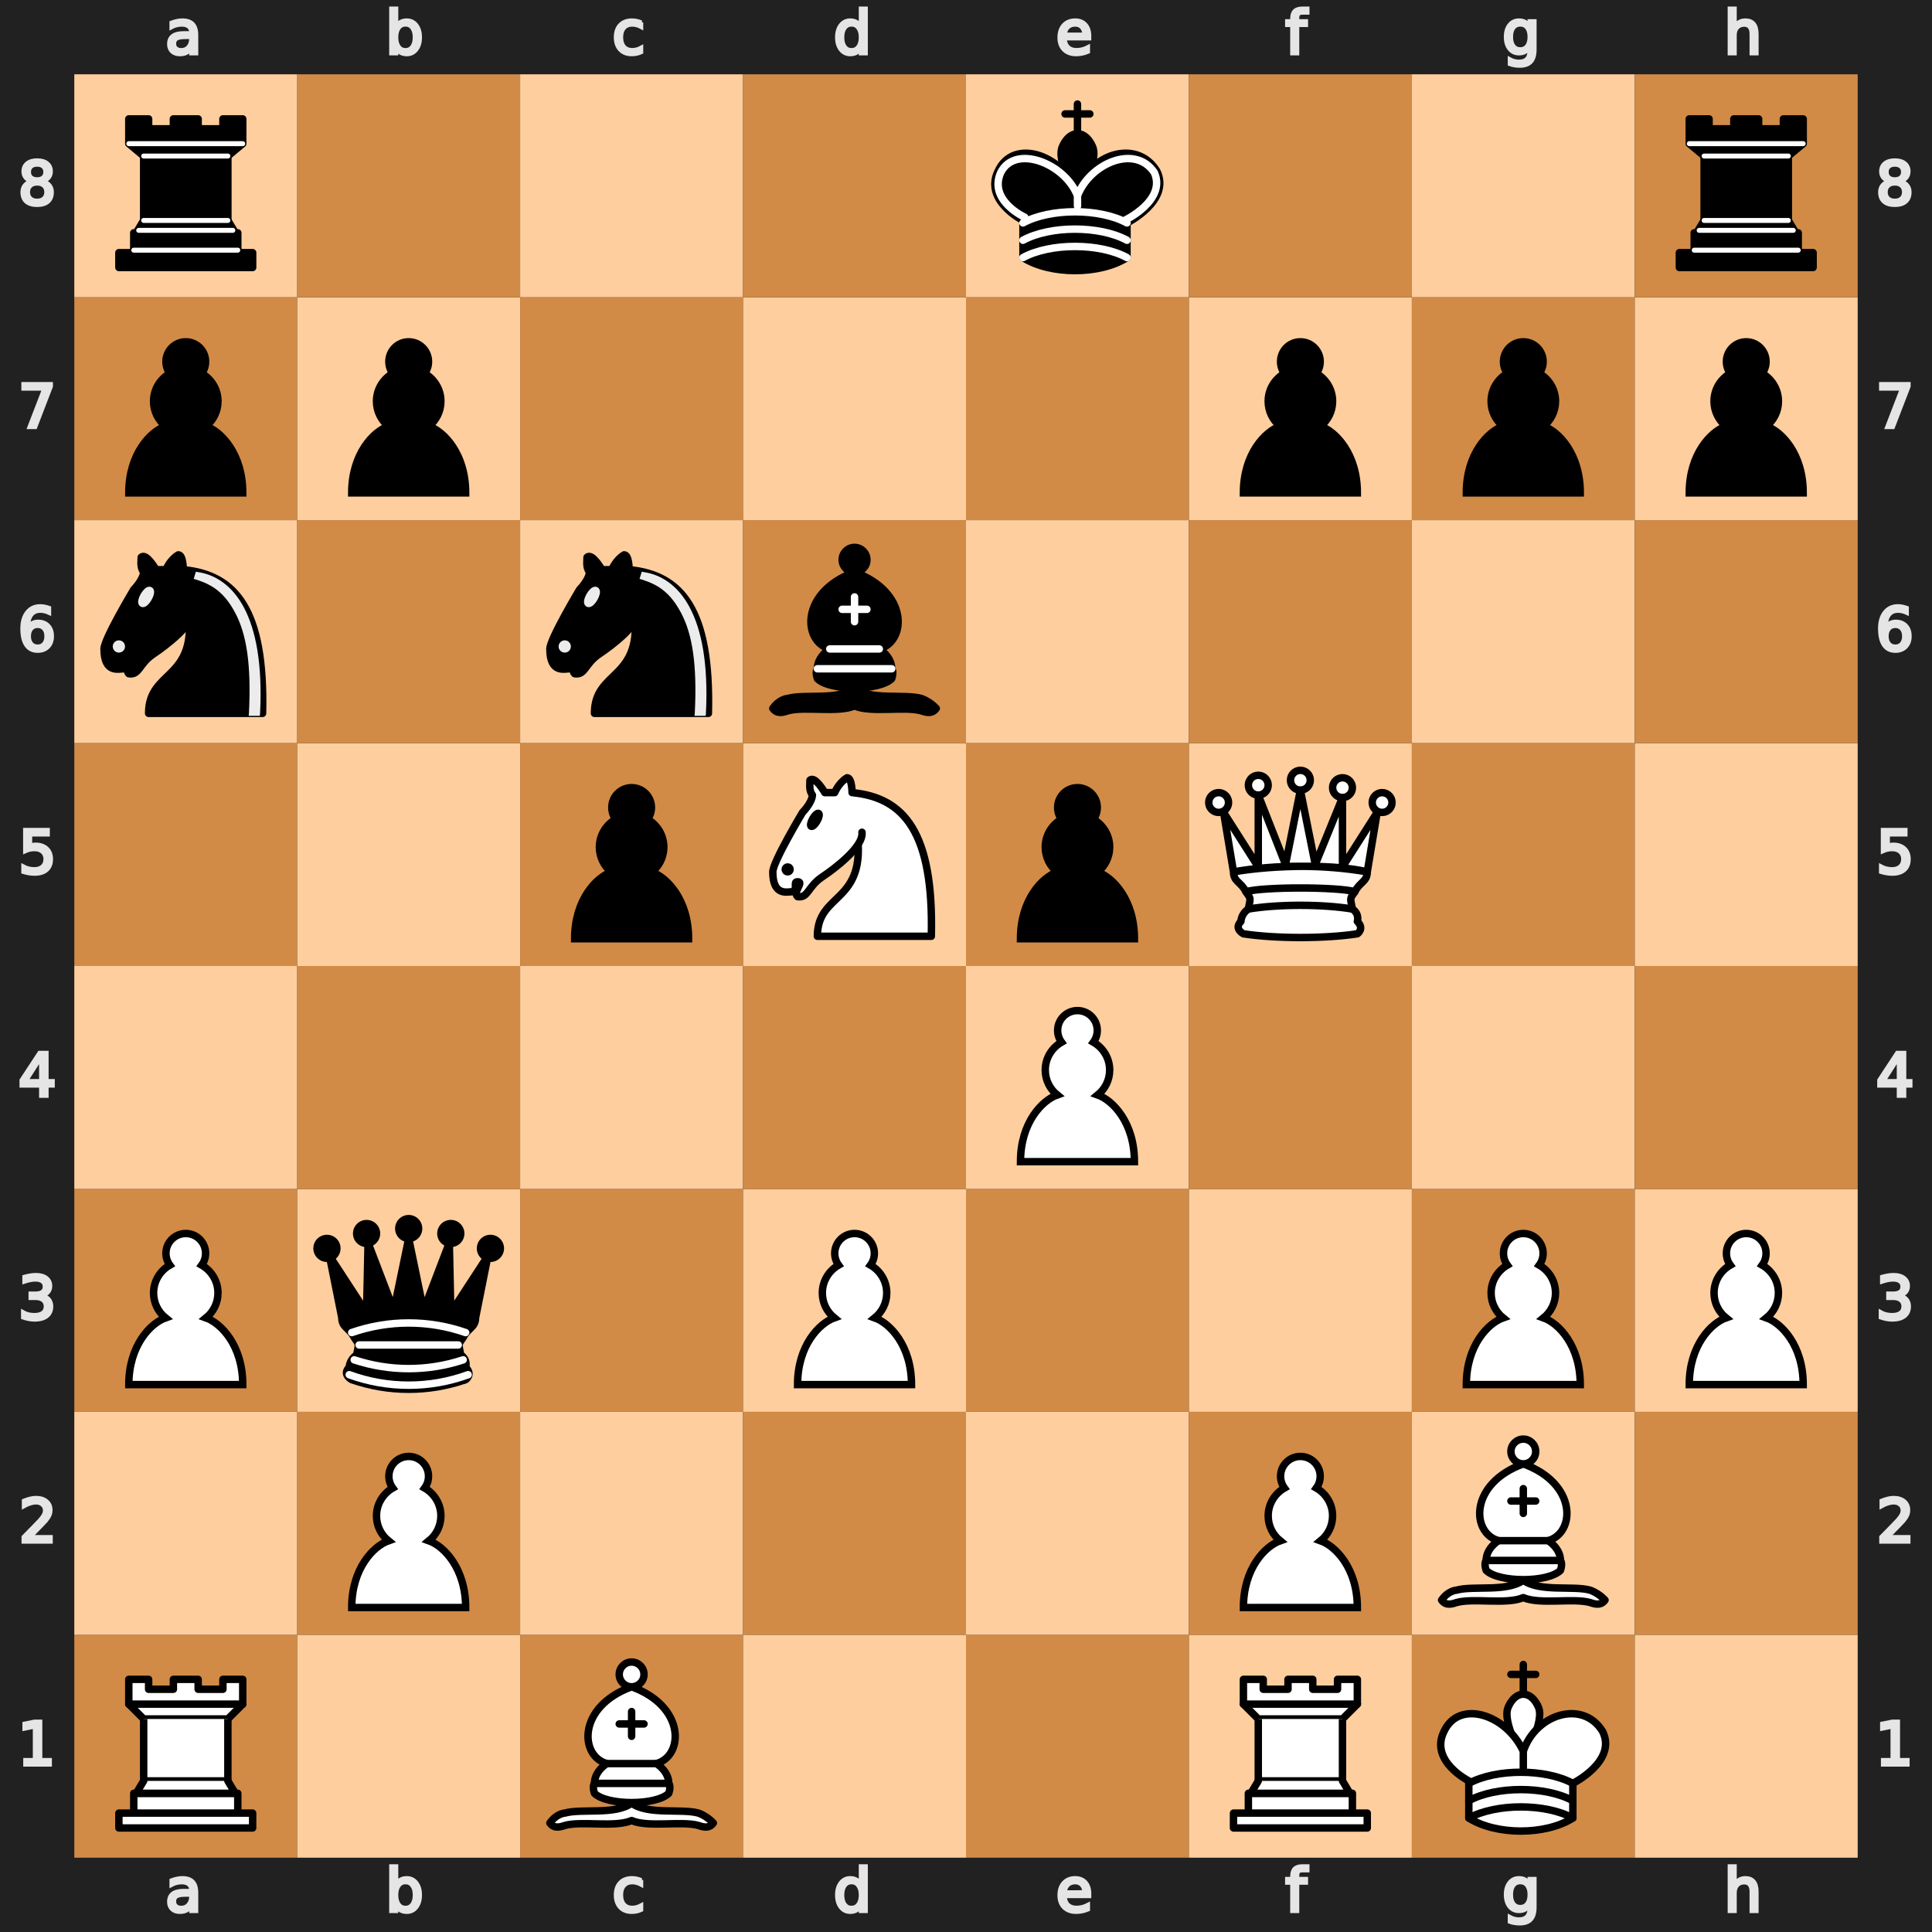
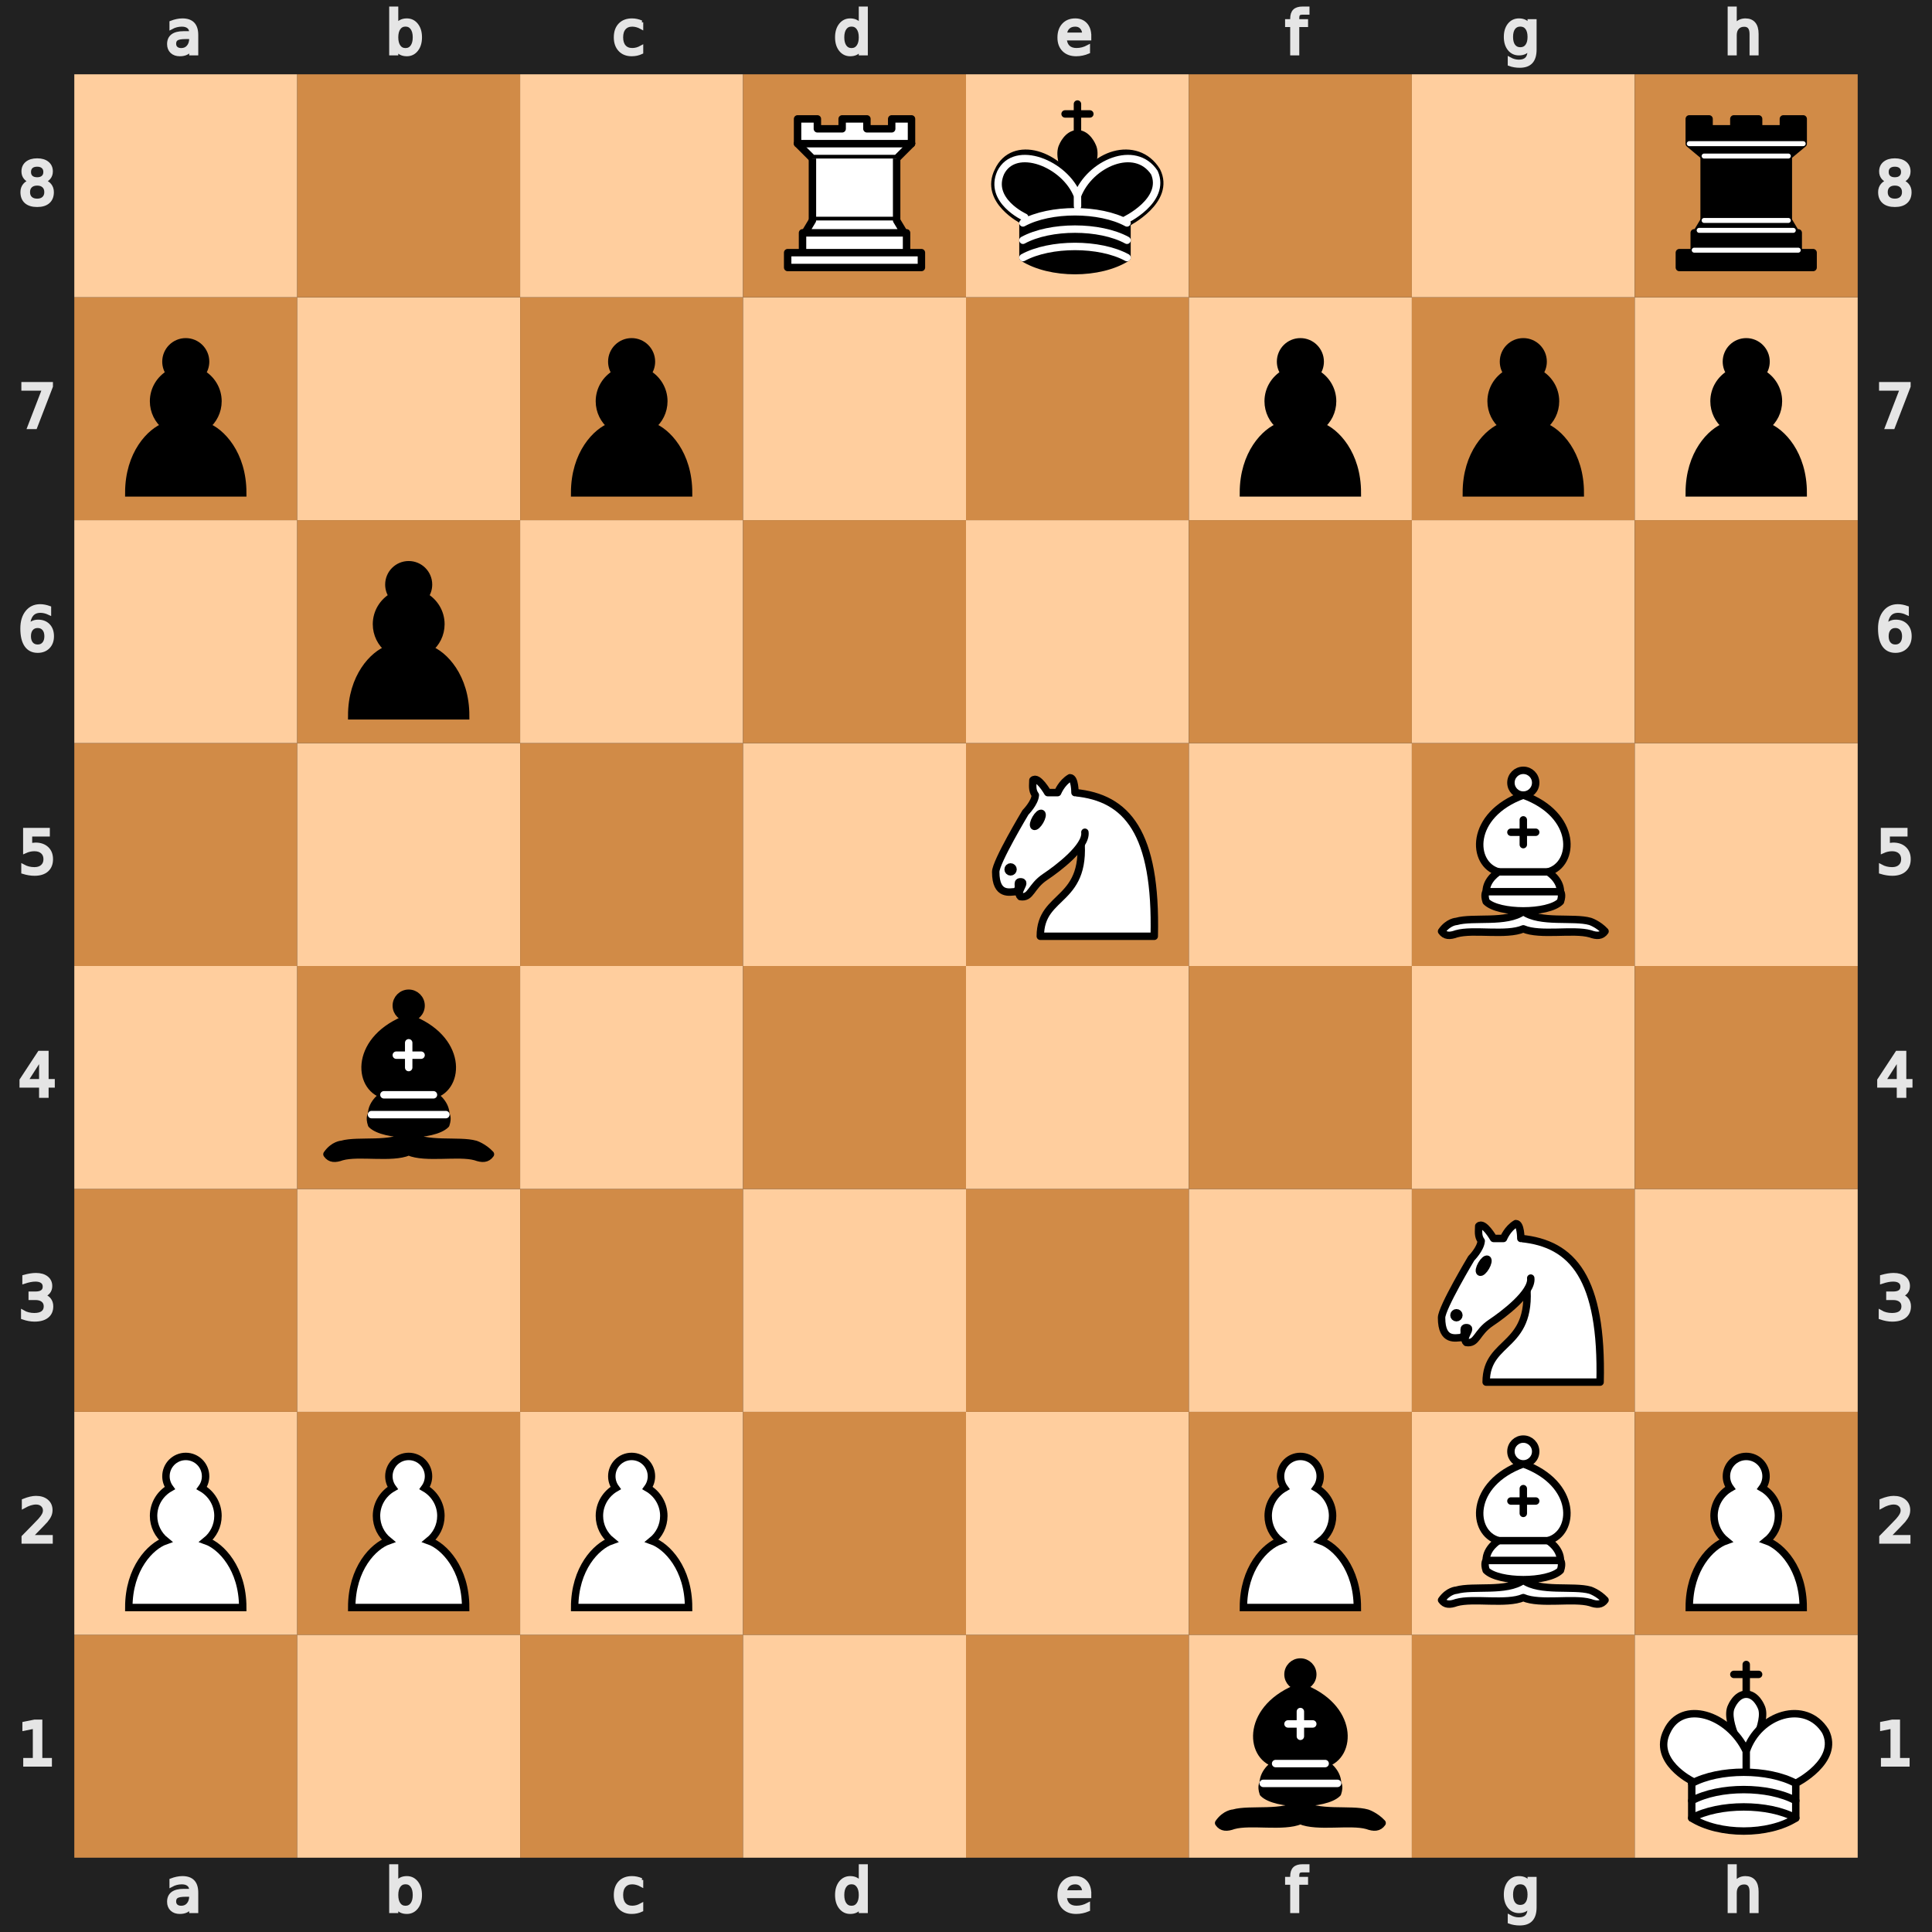
<svg xmlns="http://www.w3.org/2000/svg" xmlns:xlink="http://www.w3.org/1999/xlink" version="1.2" baseProfile="tiny" viewBox="0 0 390 390" width="350" height="350">
  <defs>
    <g id="white-pawn" class="white pawn">
      <path d="M22.5 9c-2.21 0-4 1.79-4 4 0 .89.29 1.71.78 2.38C17.33 16.5 16 18.59 16 21c0 2.03.94 3.84 2.41 5.03-3 1.06-7.41 5.55-7.41 13.47h23c0-7.92-4.41-12.41-7.41-13.47 1.47-1.19 2.41-3 2.41-5.03 0-2.41-1.33-4.5-3.28-5.62.49-.67.78-1.49.78-2.38 0-2.21-1.79-4-4-4z" fill="#fff" stroke="#000" stroke-width="1.5" stroke-linecap="round" />
    </g>
    <g id="white-knight" class="white knight" fill="none" fill-rule="evenodd" stroke="#000" stroke-width="1.5" stroke-linecap="round" stroke-linejoin="round">
      <path d="M 22,10 C 32.5,11 38.5,18 38,39 L 15,39 C 15,30 25,32.5 23,18" style="fill:#ffffff; stroke:#000000;" />
      <path d="M 24,18 C 24.38,20.91 18.45,25.37 16,27 C 13,29 13.18,31.34 11,31 C 9.958,30.06 12.41,27.96 11,28 C 10,28 11.19,29.23 10,30 C 9,30 5.997,31 6,26 C 6,24 12,14 12,14 C 12,14 13.89,12.1 14,10.5 C 13.27,9.506 13.5,8.5 13.5,7.5 C 14.5,6.5 16.5,10 16.5,10 L 18.5,10 C 18.5,10 19.28,8.008 21,7 C 22,7 22,10 22,10" style="fill:#ffffff; stroke:#000000;" />
      <path d="M 9.5 25.5 A 0.5 0.5 0 1 1 8.5,25.5 A 0.5 0.5 0 1 1 9.5 25.5 z" style="fill:#000000; stroke:#000000;" />
      <path d="M 15 15.5 A 0.5 1.5 0 1 1 14,15.5 A 0.5 1.5 0 1 1 15 15.5 z" transform="matrix(0.866,0.5,-0.5,0.866,9.693,-5.173)" style="fill:#000000; stroke:#000000;" />
    </g>
    <g id="white-bishop" class="white bishop" fill="none" fill-rule="evenodd" stroke="#000" stroke-width="1.5" stroke-linecap="round" stroke-linejoin="round">
      <g fill="#fff" stroke-linecap="butt">
        <path d="M9 36c3.39-.97 10.11.43 13.5-2 3.39 2.43 10.11 1.03 13.5 2 0 0 1.65.54 3 2-.68.97-1.65.99-3 .5-3.39-.97-10.11.46-13.5-1-3.39 1.46-10.11.03-13.5 1-1.354.49-2.323.47-3-.5 1.354-1.94 3-2 3-2zM15 32c2.5 2.5 12.5 2.5 15 0 .5-1.5 0-2 0-2 0-2.5-2.5-4-2.5-4 5.5-1.5 6-11.5-5-15.5-11 4-10.5 14-5 15.5 0 0-2.5 1.5-2.5 4 0 0-.5.5 0 2zM25 8a2.5 2.5 0 1 1-5 0 2.5 2.5 0 1 1 5 0z" />
      </g>
      <path d="M17.5 26h10M15 30h15m-7.5-14.5v5M20 18h5" stroke-linejoin="miter" />
    </g>
    <g id="white-rook" class="white rook" fill="#fff" fill-rule="evenodd" stroke="#000" stroke-width="1.5" stroke-linecap="round" stroke-linejoin="round">
      <path d="M9 39h27v-3H9v3zM12 36v-4h21v4H12zM11 14V9h4v2h5V9h5v2h5V9h4v5" stroke-linecap="butt" />
      <path d="M34 14l-3 3H14l-3-3" />
      <path d="M31 17v12.5H14V17" stroke-linecap="butt" stroke-linejoin="miter" />
      <path d="M31 29.5l1.5 2.5h-20l1.5-2.5" />
      <path d="M11 14h23" fill="none" stroke-linejoin="miter" />
    </g>
-     <g id="white-queen" class="white queen" fill="#fff" fill-rule="evenodd" stroke="#000" stroke-width="1.5" stroke-linecap="round" stroke-linejoin="round">
-       <path d="M8 12a2 2 0 1 1-4 0 2 2 0 1 1 4 0zM24.5 7.5a2 2 0 1 1-4 0 2 2 0 1 1 4 0zM41 12a2 2 0 1 1-4 0 2 2 0 1 1 4 0zM16 8.5a2 2 0 1 1-4 0 2 2 0 1 1 4 0zM33 9a2 2 0 1 1-4 0 2 2 0 1 1 4 0z" />
-       <path d="M9 26c8.5-1.5 21-1.5 27 0l2-12-7 11V11l-5.5 13.5-3-15-3 15-5.5-14V25L7 14l2 12zM9 26c0 2 1.5 2 2.5 4 1 1.5 1 1 .5 3.5-1.5 1-1.5 2.5-1.5 2.5-1.5 1.5.5 2.5.5 2.5 6.5 1 16.5 1 23 0 0 0 1.5-1 0-2.5 0 0 .5-1.5-1-2.5-.5-2.5-.5-2 .5-3.5 1-2 2.5-2 2.5-4-8.5-1.5-18.5-1.5-27 0z" stroke-linecap="butt" />
-       <path d="M11.5 30c3.5-1 18.5-1 22 0M12 33.5c6-1 15-1 21 0" fill="none" />
-     </g>
    <g id="white-king" class="white king" fill="none" fill-rule="evenodd" stroke="#000" stroke-width="1.5" stroke-linecap="round" stroke-linejoin="round">
      <path d="M22.5 11.63V6M20 8h5" stroke-linejoin="miter" />
      <path d="M22.5 25s4.5-7.5 3-10.5c0 0-1-2.5-3-2.5s-3 2.5-3 2.5c-1.5 3 3 10.5 3 10.5" fill="#fff" stroke-linecap="butt" stroke-linejoin="miter" />
      <path d="M11.5 37c5.5 3.5 15.5 3.5 21 0v-7s9-4.5 6-10.5c-4-6.5-13.5-3.5-16 4V27v-3.5c-3.5-7.5-13-10.5-16-4-3 6 5 10 5 10V37z" fill="#fff" />
      <path d="M11.5 30c5.5-3 15.5-3 21 0m-21 3.5c5.5-3 15.5-3 21 0m-21 3.5c5.5-3 15.5-3 21 0" />
    </g>
    <g id="black-pawn" class="black pawn">
      <path d="M22.5 9c-2.21 0-4 1.79-4 4 0 .89.29 1.71.78 2.38C17.33 16.5 16 18.59 16 21c0 2.03.94 3.84 2.41 5.03-3 1.06-7.41 5.55-7.41 13.47h23c0-7.92-4.41-12.41-7.41-13.47 1.47-1.19 2.41-3 2.41-5.03 0-2.41-1.33-4.5-3.28-5.62.49-.67.78-1.49.78-2.38 0-2.21-1.79-4-4-4z" stroke="#000" stroke-width="1.5" stroke-linecap="round" />
    </g>
-     <g id="black-knight" class="black knight" fill="none" fill-rule="evenodd" stroke="#000" stroke-width="1.5" stroke-linecap="round" stroke-linejoin="round">
-       <path d="M 22,10 C 32.5,11 38.5,18 38,39 L 15,39 C 15,30 25,32.5 23,18" style="fill:#000000; stroke:#000000;" />
-       <path d="M 24,18 C 24.38,20.91 18.45,25.37 16,27 C 13,29 13.18,31.34 11,31 C 9.958,30.06 12.41,27.96 11,28 C 10,28 11.19,29.23 10,30 C 9,30 5.997,31 6,26 C 6,24 12,14 12,14 C 12,14 13.89,12.1 14,10.5 C 13.27,9.506 13.5,8.5 13.5,7.5 C 14.5,6.5 16.5,10 16.5,10 L 18.5,10 C 18.5,10 19.28,8.008 21,7 C 22,7 22,10 22,10" style="fill:#000000; stroke:#000000;" />
-       <path d="M 9.5 25.5 A 0.5 0.5 0 1 1 8.5,25.5 A 0.5 0.5 0 1 1 9.5 25.5 z" style="fill:#ececec; stroke:#ececec;" />
-       <path d="M 15 15.5 A 0.5 1.5 0 1 1 14,15.5 A 0.5 1.5 0 1 1 15 15.5 z" transform="matrix(0.866,0.5,-0.5,0.866,9.693,-5.173)" style="fill:#ececec; stroke:#ececec;" />
-       <path d="M 24.55,10.4 L 24.1,11.85 L 24.6,12 C 27.75,13 30.25,14.49 32.5,18.75 C 34.75,23.01 35.75,29.06 35.25,39 L 35.2,39.5 L 37.45,39.5 L 37.5,39 C 38,28.94 36.62,22.15 34.25,17.66 C 31.88,13.17 28.46,11.02 25.06,10.5 L 24.55,10.4 z " style="fill:#ececec; stroke:none;" />
-     </g>
    <g id="black-bishop" class="black bishop" fill="none" fill-rule="evenodd" stroke="#000" stroke-width="1.5" stroke-linecap="round" stroke-linejoin="round">
      <path d="M9 36c3.39-.97 10.11.43 13.5-2 3.39 2.43 10.11 1.03 13.5 2 0 0 1.65.54 3 2-.68.97-1.65.99-3 .5-3.39-.97-10.11.46-13.5-1-3.39 1.46-10.11.03-13.5 1-1.354.49-2.323.47-3-.5 1.354-1.94 3-2 3-2zm6-4c2.5 2.5 12.5 2.5 15 0 .5-1.5 0-2 0-2 0-2.5-2.5-4-2.5-4 5.5-1.5 6-11.5-5-15.5-11 4-10.5 14-5 15.5 0 0-2.5 1.5-2.5 4 0 0-.5.5 0 2zM25 8a2.5 2.5 0 1 1-5 0 2.5 2.5 0 1 1 5 0z" fill="#000" stroke-linecap="butt" />
      <path d="M17.5 26h10M15 30h15m-7.5-14.5v5M20 18h5" stroke="#fff" stroke-linejoin="miter" />
    </g>
    <g id="black-rook" class="black rook" fill="#000" fill-rule="evenodd" stroke="#000" stroke-width="1.5" stroke-linecap="round" stroke-linejoin="round">
      <path d="M9 39h27v-3H9v3zM12.5 32l1.5-2.5h17l1.5 2.5h-20zM12 36v-4h21v4H12z" stroke-linecap="butt" />
      <path d="M14 29.5v-13h17v13H14z" stroke-linecap="butt" stroke-linejoin="miter" />
      <path d="M14 16.5L11 14h23l-3 2.5H14zM11 14V9h4v2h5V9h5v2h5V9h4v5H11z" stroke-linecap="butt" />
      <path d="M12 35.5h21M13 31.5h19M14 29.5h17M14 16.5h17M11 14h23" fill="none" stroke="#fff" stroke-width="1" stroke-linejoin="miter" />
-     </g>
-     <g id="black-queen" class="black queen" fill="#000" fill-rule="evenodd" stroke="#000" stroke-width="1.5" stroke-linecap="round" stroke-linejoin="round">
-       <g fill="#000" stroke="none">
-         <circle cx="6" cy="12" r="2.75" />
-         <circle cx="14" cy="9" r="2.75" />
-         <circle cx="22.5" cy="8" r="2.75" />
-         <circle cx="31" cy="9" r="2.75" />
-         <circle cx="39" cy="12" r="2.75" />
-       </g>
-       <path d="M9 26c8.5-1.5 21-1.5 27 0l2.5-12.5L31 25l-.3-14.1-5.2 13.6-3-14.5-3 14.5-5.2-13.6L14 25 6.5 13.5 9 26zM9 26c0 2 1.5 2 2.5 4 1 1.5 1 1 .5 3.5-1.5 1-1.5 2.5-1.5 2.5-1.5 1.5.5 2.5.5 2.5 6.5 1 16.5 1 23 0 0 0 1.5-1 0-2.5 0 0 .5-1.5-1-2.5-.5-2.5-.5-2 .5-3.5 1-2 2.5-2 2.5-4-8.5-1.5-18.5-1.5-27 0z" stroke-linecap="butt" />
-       <path d="M11 38.5a35 35 1 0 0 23 0" fill="none" stroke-linecap="butt" />
-       <path d="M11 29a35 35 1 0 1 23 0M12.5 31.5h20M11.5 34.5a35 35 1 0 0 22 0M10.5 37.5a35 35 1 0 0 24 0" fill="none" stroke="#fff" />
    </g>
    <g id="black-king" class="black king" fill="none" fill-rule="evenodd" stroke="#000" stroke-width="1.5" stroke-linecap="round" stroke-linejoin="round">
      <path d="M22.5 11.63V6" stroke-linejoin="miter" />
      <path d="M22.5 25s4.5-7.5 3-10.5c0 0-1-2.5-3-2.5s-3 2.5-3 2.5c-1.5 3 3 10.5 3 10.5" fill="#000" stroke-linecap="butt" stroke-linejoin="miter" />
      <path d="M11.5 37c5.5 3.5 15.5 3.5 21 0v-7s9-4.5 6-10.5c-4-6.5-13.5-3.5-16 4V27v-3.5c-3.5-7.5-13-10.5-16-4-3 6 5 10 5 10V37z" fill="#000" />
      <path d="M20 8h5" stroke-linejoin="miter" />
      <path d="M32 29.5s8.5-4 6.03-9.65C34.15 14 25 18 22.5 24.5l.01 2.1-.01-2.1C20 18 9.906 14 6.997 19.85c-2.497 5.65 4.853 9 4.853 9M11.5 30c5.5-3 15.5-3 21 0m-21 3.5c5.5-3 15.5-3 21 0m-21 3.5c5.5-3 15.5-3 21 0" stroke="#fff" />
    </g>
  </defs>
  <rect x="0" y="0" width="390" height="390" fill="#212121" />
  <g transform="translate(20, 0) scale(0.75, 0.75)" fill="#e5e5e5" stroke="#e5e5e5">
    <path d="M23.328 10.016q-1.742 0-2.414.398-.672.398-.672 1.36 0 .765.5 1.218.508.445 1.375.445 1.196 0 1.914-.843.727-.852.727-2.258v-.32zm2.867-.594v4.992h-1.437v-1.328q-.492.797-1.227 1.18-.734.375-1.797.375-1.343 0-2.14-.75-.79-.758-.79-2.024 0-1.476.985-2.226.992-.75 2.953-.75h2.016V8.75q0-.992-.656-1.531-.649-.547-1.829-.547-.75 0-1.46.18-.711.18-1.368.539V6.062q.79-.304 1.532-.453.742-.156 1.445-.156 1.898 0 2.836.984.937.985.937 2.985z" />
  </g>
  <g transform="translate(20, 375) scale(0.75, 0.75)" fill="#e5e5e5" stroke="#e5e5e5">
    <path d="M23.328 10.016q-1.742 0-2.414.398-.672.398-.672 1.36 0 .765.5 1.218.508.445 1.375.445 1.196 0 1.914-.843.727-.852.727-2.258v-.32zm2.867-.594v4.992h-1.437v-1.328q-.492.797-1.227 1.18-.734.375-1.797.375-1.343 0-2.14-.75-.79-.758-.79-2.024 0-1.476.985-2.226.992-.75 2.953-.75h2.016V8.75q0-.992-.656-1.531-.649-.547-1.829-.547-.75 0-1.46.18-.711.18-1.368.539V6.062q.79-.304 1.532-.453.742-.156 1.445-.156 1.898 0 2.836.984.937.985.937 2.985z" />
  </g>
  <g transform="translate(65, 0) scale(0.75, 0.75)" fill="#e5e5e5" stroke="#e5e5e5">
    <path d="M24.922 10.047q0-1.586-.656-2.485-.649-.906-1.79-.906-1.14 0-1.796.906-.649.899-.649 2.485 0 1.586.649 2.492.656.898 1.797.898 1.14 0 1.789-.898.656-.906.656-2.492zm-4.89-3.055q.452-.781 1.14-1.156.695-.383 1.656-.383 1.594 0 2.586 1.266 1 1.265 1 3.328 0 2.062-1 3.328-.992 1.266-2.586 1.266-.96 0-1.656-.375-.688-.383-1.14-1.164v1.312h-1.446V2.258h1.445z" />
  </g>
  <g transform="translate(65, 375) scale(0.75, 0.75)" fill="#e5e5e5" stroke="#e5e5e5">
    <path d="M24.922 10.047q0-1.586-.656-2.485-.649-.906-1.79-.906-1.14 0-1.796.906-.649.899-.649 2.485 0 1.586.649 2.492.656.898 1.797.898 1.14 0 1.789-.898.656-.906.656-2.492zm-4.89-3.055q.452-.781 1.14-1.156.695-.383 1.656-.383 1.594 0 2.586 1.266 1 1.265 1 3.328 0 2.062-1 3.328-.992 1.266-2.586 1.266-.96 0-1.656-.375-.688-.383-1.14-1.164v1.312h-1.446V2.258h1.445z" />
  </g>
  <g transform="translate(110, 0) scale(0.75, 0.75)" fill="#e5e5e5" stroke="#e5e5e5">
    <path d="M25.96 6v1.344q-.608-.336-1.226-.5-.609-.172-1.234-.172-1.398 0-2.172.89-.773.883-.773 2.485 0 1.601.773 2.492.774.883 2.172.883.625 0 1.234-.164.618-.172 1.227-.508v1.328q-.602.281-1.25.422-.64.14-1.367.14-1.977 0-3.14-1.242-1.165-1.242-1.165-3.351 0-2.14 1.172-3.367 1.18-1.227 3.227-1.227.664 0 1.296.14.633.134 1.227.407z" />
  </g>
  <g transform="translate(110, 375) scale(0.75, 0.75)" fill="#e5e5e5" stroke="#e5e5e5">
    <path d="M25.96 6v1.344q-.608-.336-1.226-.5-.609-.172-1.234-.172-1.398 0-2.172.89-.773.883-.773 2.485 0 1.601.773 2.492.774.883 2.172.883.625 0 1.234-.164.618-.172 1.227-.508v1.328q-.602.281-1.25.422-.64.14-1.367.14-1.977 0-3.14-1.242-1.165-1.242-1.165-3.351 0-2.14 1.172-3.367 1.18-1.227 3.227-1.227.664 0 1.296.14.633.134 1.227.407z" />
  </g>
  <g transform="translate(155, 0) scale(0.75, 0.75)" fill="#e5e5e5" stroke="#e5e5e5">
    <path d="M24.973 6.992V2.258h1.437v12.156h-1.437v-1.312q-.453.78-1.149 1.164-.687.375-1.656.375-1.586 0-2.586-1.266-.992-1.266-.992-3.328 0-2.063.992-3.328 1-1.266 2.586-1.266.969 0 1.656.383.696.375 1.149 1.156zm-4.899 3.055q0 1.586.649 2.492.656.898 1.797.898 1.14 0 1.796-.898.657-.906.657-2.492 0-1.586-.657-2.485-.656-.906-1.796-.906-1.141 0-1.797.906-.649.899-.649 2.485z" />
  </g>
  <g transform="translate(155, 375) scale(0.75, 0.75)" fill="#e5e5e5" stroke="#e5e5e5">
    <path d="M24.973 6.992V2.258h1.437v12.156h-1.437v-1.312q-.453.78-1.149 1.164-.687.375-1.656.375-1.586 0-2.586-1.266-.992-1.266-.992-3.328 0-2.063.992-3.328 1-1.266 2.586-1.266.969 0 1.656.383.696.375 1.149 1.156zm-4.899 3.055q0 1.586.649 2.492.656.898 1.797.898 1.14 0 1.796-.898.657-.906.657-2.492 0-1.586-.657-2.485-.656-.906-1.796-.906-1.141 0-1.797.906-.649.899-.649 2.485z" />
  </g>
  <g transform="translate(200, 0) scale(0.75, 0.75)" fill="#e5e5e5" stroke="#e5e5e5">
    <path d="M26.555 9.68v.703h-6.61q.094 1.484.89 2.265.806.774 2.235.774.828 0 1.602-.203.781-.203 1.547-.61v1.36q-.774.328-1.586.5-.813.172-1.649.172-2.093 0-3.32-1.22-1.219-1.218-1.219-3.296 0-2.148 1.157-3.406 1.164-1.266 3.132-1.266 1.766 0 2.79 1.14 1.03 1.134 1.03 3.087zm-1.438-.422q-.015-1.18-.664-1.883-.64-.703-1.703-.703-1.203 0-1.93.68-.718.68-.828 1.914z" />
  </g>
  <g transform="translate(200, 375) scale(0.75, 0.75)" fill="#e5e5e5" stroke="#e5e5e5">
    <path d="M26.555 9.68v.703h-6.61q.094 1.484.89 2.265.806.774 2.235.774.828 0 1.602-.203.781-.203 1.547-.61v1.36q-.774.328-1.586.5-.813.172-1.649.172-2.093 0-3.32-1.22-1.219-1.218-1.219-3.296 0-2.148 1.157-3.406 1.164-1.266 3.132-1.266 1.766 0 2.79 1.14 1.03 1.134 1.03 3.087zm-1.438-.422q-.015-1.18-.664-1.883-.64-.703-1.703-.703-1.203 0-1.93.68-.718.68-.828 1.914z" />
  </g>
  <g transform="translate(245, 0) scale(0.75, 0.75)" fill="#e5e5e5" stroke="#e5e5e5">
    <path d="M25.285 2.258v1.195H23.91q-.773 0-1.078.313-.297.312-.297 1.125v.773h2.367v1.117h-2.367v7.633H21.09V6.781h-1.375V5.664h1.375v-.61q0-1.46.68-2.124.68-.672 2.156-.672z" />
  </g>
  <g transform="translate(245, 375) scale(0.75, 0.75)" fill="#e5e5e5" stroke="#e5e5e5">
    <path d="M25.285 2.258v1.195H23.91q-.773 0-1.078.313-.297.312-.297 1.125v.773h2.367v1.117h-2.367v7.633H21.09V6.781h-1.375V5.664h1.375v-.61q0-1.46.68-2.124.68-.672 2.156-.672z" />
  </g>
  <g transform="translate(290, 0) scale(0.75, 0.75)" fill="#e5e5e5" stroke="#e5e5e5">
    <path d="M24.973 9.937q0-1.562-.649-2.421-.64-.86-1.804-.86-1.157 0-1.805.86-.64.859-.64 2.421 0 1.555.64 2.415.648.859 1.805.859 1.164 0 1.804-.86.649-.859.649-2.414zm1.437 3.391q0 2.234-.992 3.32-.992 1.094-3.04 1.094-.757 0-1.429-.117-.672-.11-1.304-.344v-1.398q.632.344 1.25.508.617.164 1.257.164 1.414 0 2.118-.743.703-.734.703-2.226v-.711q-.446.773-1.141 1.156-.695.383-1.664.383-1.61 0-2.594-1.227-.984-1.226-.984-3.25 0-2.03.984-3.257.985-1.227 2.594-1.227.969 0 1.664.383t1.14 1.156V5.664h1.438z" />
  </g>
  <g transform="translate(290, 375) scale(0.75, 0.75)" fill="#e5e5e5" stroke="#e5e5e5">
    <path d="M24.973 9.937q0-1.562-.649-2.421-.64-.86-1.804-.86-1.157 0-1.805.86-.64.859-.64 2.421 0 1.555.64 2.415.648.859 1.805.859 1.164 0 1.804-.86.649-.859.649-2.414zm1.437 3.391q0 2.234-.992 3.32-.992 1.094-3.04 1.094-.757 0-1.429-.117-.672-.11-1.304-.344v-1.398q.632.344 1.25.508.617.164 1.257.164 1.414 0 2.118-.743.703-.734.703-2.226v-.711q-.446.773-1.141 1.156-.695.383-1.664.383-1.61 0-2.594-1.227-.984-1.226-.984-3.25 0-2.03.984-3.257.985-1.227 2.594-1.227.969 0 1.664.383t1.14 1.156V5.664h1.438z" />
  </g>
  <g transform="translate(335, 0) scale(0.75, 0.75)" fill="#e5e5e5" stroke="#e5e5e5">
    <path d="M26.164 9.133v5.281h-1.437V9.18q0-1.243-.485-1.86-.484-.617-1.453-.617-1.164 0-1.836.742-.672.742-.672 2.024v4.945h-1.445V2.258h1.445v4.765q.516-.789 1.211-1.18.703-.39 1.617-.39 1.508 0 2.282.938.773.93.773 2.742z" />
  </g>
  <g transform="translate(335, 375) scale(0.75, 0.75)" fill="#e5e5e5" stroke="#e5e5e5">
    <path d="M26.164 9.133v5.281h-1.437V9.18q0-1.243-.485-1.86-.484-.617-1.453-.617-1.164 0-1.836.742-.672.742-.672 2.024v4.945h-1.445V2.258h1.445v4.765q.516-.789 1.211-1.18.703-.39 1.617-.39 1.508 0 2.282.938.773.93.773 2.742z" />
  </g>
  <g transform="translate(0, 335) scale(0.75, 0.75)" fill="#e5e5e5" stroke="#e5e5e5">
    <path d="M6.754 26.996h2.578v-8.898l-2.805.562v-1.437l2.79-.563h1.578v10.336h2.578v1.328h-6.72z" />
  </g>
  <g transform="translate(375, 335) scale(0.75, 0.75)" fill="#e5e5e5" stroke="#e5e5e5">
    <path d="M6.754 26.996h2.578v-8.898l-2.805.562v-1.437l2.79-.563h1.578v10.336h2.578v1.328h-6.72z" />
  </g>
  <g transform="translate(0, 290) scale(0.75, 0.75)" fill="#e5e5e5" stroke="#e5e5e5">
    <path d="M8.195 26.996h5.508v1.328H6.297v-1.328q.898-.93 2.445-2.492 1.555-1.57 1.953-2.024.758-.851 1.055-1.437.305-.594.305-1.164 0-.93-.657-1.516-.648-.586-1.695-.586-.742 0-1.57.258-.82.258-1.758.781v-1.593q.953-.383 1.781-.578.828-.196 1.516-.196 1.812 0 2.89.906 1.079.907 1.079 2.422 0 .72-.274 1.368-.265.64-.976 1.515-.196.227-1.243 1.313-1.046 1.078-2.953 3.023z" />
  </g>
  <g transform="translate(375, 290) scale(0.75, 0.75)" fill="#e5e5e5" stroke="#e5e5e5">
    <path d="M8.195 26.996h5.508v1.328H6.297v-1.328q.898-.93 2.445-2.492 1.555-1.57 1.953-2.024.758-.851 1.055-1.437.305-.594.305-1.164 0-.93-.657-1.516-.648-.586-1.695-.586-.742 0-1.57.258-.82.258-1.758.781v-1.593q.953-.383 1.781-.578.828-.196 1.516-.196 1.812 0 2.89.906 1.079.907 1.079 2.422 0 .72-.274 1.368-.265.64-.976 1.515-.196.227-1.243 1.313-1.046 1.078-2.953 3.023z" />
  </g>
  <g transform="translate(0, 245) scale(0.75, 0.75)" fill="#e5e5e5" stroke="#e5e5e5">
    <path d="M11.434 22.035q1.132.242 1.765 1.008.64.766.64 1.89 0 1.727-1.187 2.672-1.187.946-3.375.946-.734 0-1.515-.149-.774-.14-1.602-.43V26.45q.656.383 1.438.578.78.196 1.632.196 1.485 0 2.258-.586.782-.586.782-1.703 0-1.032-.727-1.61-.719-.586-2.008-.586h-1.36v-1.297h1.423q1.164 0 1.78-.46.618-.47.618-1.344 0-.899-.64-1.375-.633-.485-1.82-.485-.65 0-1.391.141-.743.14-1.633.437V16.95q.898-.25 1.68-.375.788-.125 1.484-.125 1.797 0 2.844.82 1.046.813 1.046 2.204 0 .968-.554 1.64-.555.664-1.578.922z" />
  </g>
  <g transform="translate(375, 245) scale(0.75, 0.75)" fill="#e5e5e5" stroke="#e5e5e5">
    <path d="M11.434 22.035q1.132.242 1.765 1.008.64.766.64 1.89 0 1.727-1.187 2.672-1.187.946-3.375.946-.734 0-1.515-.149-.774-.14-1.602-.43V26.45q.656.383 1.438.578.78.196 1.632.196 1.485 0 2.258-.586.782-.586.782-1.703 0-1.032-.727-1.61-.719-.586-2.008-.586h-1.36v-1.297h1.423q1.164 0 1.78-.46.618-.47.618-1.344 0-.899-.64-1.375-.633-.485-1.82-.485-.65 0-1.391.141-.743.14-1.633.437V16.95q.898-.25 1.68-.375.788-.125 1.484-.125 1.797 0 2.844.82 1.046.813 1.046 2.204 0 .968-.554 1.64-.555.664-1.578.922z" />
  </g>
  <g transform="translate(0, 200) scale(0.75, 0.75)" fill="#e5e5e5" stroke="#e5e5e5">
    <path d="M11.016 18.035L7.03 24.262h3.985zm-.414-1.375h1.984v7.602h1.664v1.312h-1.664v2.75h-1.57v-2.75H5.75v-1.523z" />
  </g>
  <g transform="translate(375, 200) scale(0.75, 0.75)" fill="#e5e5e5" stroke="#e5e5e5">
    <path d="M11.016 18.035L7.03 24.262h3.985zm-.414-1.375h1.984v7.602h1.664v1.312h-1.664v2.75h-1.57v-2.75H5.75v-1.523z" />
  </g>
  <g transform="translate(0, 155) scale(0.75, 0.75)" fill="#e5e5e5" stroke="#e5e5e5">
    <path d="M6.719 16.66h6.195v1.328h-4.75v2.86q.344-.118.688-.172.343-.063.687-.063 1.953 0 3.094 1.07 1.14 1.07 1.14 2.899 0 1.883-1.171 2.93-1.172 1.039-3.305 1.039-.735 0-1.5-.125-.758-.125-1.57-.375v-1.586q.703.383 1.453.57.75.188 1.586.188 1.351 0 2.14-.711.79-.711.79-1.93 0-1.219-.79-1.93-.789-.71-2.14-.71-.633 0-1.266.14-.625.14-1.281.438z" />
  </g>
  <g transform="translate(375, 155) scale(0.75, 0.75)" fill="#e5e5e5" stroke="#e5e5e5">
    <path d="M6.719 16.66h6.195v1.328h-4.75v2.86q.344-.118.688-.172.343-.063.687-.063 1.953 0 3.094 1.07 1.14 1.07 1.14 2.899 0 1.883-1.171 2.93-1.172 1.039-3.305 1.039-.735 0-1.5-.125-.758-.125-1.57-.375v-1.586q.703.383 1.453.57.75.188 1.586.188 1.351 0 2.14-.711.79-.711.79-1.93 0-1.219-.79-1.93-.789-.71-2.14-.71-.633 0-1.266.14-.625.14-1.281.438z" />
  </g>
  <g transform="translate(0, 110) scale(0.75, 0.75)" fill="#e5e5e5" stroke="#e5e5e5">
    <path d="M10.137 21.863q-1.063 0-1.688.727-.617.726-.617 1.992 0 1.258.617 1.992.625.727 1.688.727 1.062 0 1.68-.727.624-.734.624-1.992 0-1.266-.625-1.992-.617-.727-1.68-.727zm3.133-4.945v1.437q-.594-.28-1.204-.43-.601-.148-1.195-.148-1.562 0-2.39 1.055-.82 1.055-.938 3.188.46-.68 1.156-1.04.696-.367 1.531-.367 1.758 0 2.774 1.07 1.023 1.063 1.023 2.899 0 1.797-1.062 2.883-1.063 1.086-2.828 1.086-2.024 0-3.094-1.547-1.07-1.555-1.07-4.5 0-2.766 1.312-4.406 1.313-1.649 3.524-1.649.593 0 1.195.117.61.118 1.266.352z" />
  </g>
  <g transform="translate(375, 110) scale(0.75, 0.75)" fill="#e5e5e5" stroke="#e5e5e5">
    <path d="M10.137 21.863q-1.063 0-1.688.727-.617.726-.617 1.992 0 1.258.617 1.992.625.727 1.688.727 1.062 0 1.68-.727.624-.734.624-1.992 0-1.266-.625-1.992-.617-.727-1.68-.727zm3.133-4.945v1.437q-.594-.28-1.204-.43-.601-.148-1.195-.148-1.562 0-2.39 1.055-.82 1.055-.938 3.188.46-.68 1.156-1.04.696-.367 1.531-.367 1.758 0 2.774 1.07 1.023 1.063 1.023 2.899 0 1.797-1.062 2.883-1.063 1.086-2.828 1.086-2.024 0-3.094-1.547-1.07-1.555-1.07-4.5 0-2.766 1.312-4.406 1.313-1.649 3.524-1.649.593 0 1.195.117.61.118 1.266.352z" />
  </g>
  <g transform="translate(0, 65) scale(0.75, 0.75)" fill="#e5e5e5" stroke="#e5e5e5">
    <path d="M6.25 16.66h7.5v.672L9.516 28.324H7.867l3.985-10.336H6.25z" />
  </g>
  <g transform="translate(375, 65) scale(0.75, 0.75)" fill="#e5e5e5" stroke="#e5e5e5">
    <path d="M6.25 16.66h7.5v.672L9.516 28.324H7.867l3.985-10.336H6.25z" />
  </g>
  <g transform="translate(0, 20) scale(0.75, 0.75)" fill="#e5e5e5" stroke="#e5e5e5">
    <path d="M10 22.785q-1.125 0-1.773.602-.641.601-.641 1.656t.64 1.656q.649.602 1.774.602t1.773-.602q.649-.61.649-1.656 0-1.055-.649-1.656-.64-.602-1.773-.602zm-1.578-.672q-1.016-.25-1.586-.945-.563-.695-.563-1.695 0-1.399.993-2.211 1-.813 2.734-.813 1.742 0 2.734.813.993.812.993 2.21 0 1-.57 1.696-.563.695-1.571.945 1.14.266 1.773 1.04.641.773.641 1.89 0 1.695-1.04 2.602-1.03.906-2.96.906t-2.969-.906Q6 26.738 6 25.043q0-1.117.64-1.89.641-.774 1.782-1.04zm-.578-2.492q0 .906.562 1.414.57.508 1.594.508 1.016 0 1.586-.508.578-.508.578-1.414 0-.906-.578-1.414-.57-.508-1.586-.508-1.023 0-1.594.508-.562.508-.562 1.414z" />
  </g>
  <g transform="translate(375, 20) scale(0.75, 0.75)" fill="#e5e5e5" stroke="#e5e5e5">
    <path d="M10 22.785q-1.125 0-1.773.602-.641.601-.641 1.656t.64 1.656q.649.602 1.774.602t1.773-.602q.649-.61.649-1.656 0-1.055-.649-1.656-.64-.602-1.773-.602zm-1.578-.672q-1.016-.25-1.586-.945-.563-.695-.563-1.695 0-1.399.993-2.211 1-.813 2.734-.813 1.742 0 2.734.813.993.812.993 2.21 0 1-.57 1.696-.563.695-1.571.945 1.14.266 1.773 1.04.641.773.641 1.89 0 1.695-1.04 2.602-1.03.906-2.96.906t-2.969-.906Q6 26.738 6 25.043q0-1.117.64-1.89.641-.774 1.782-1.04zm-.578-2.492q0 .906.562 1.414.57.508 1.594.508 1.016 0 1.586-.508.578-.508.578-1.414 0-.906-.578-1.414-.57-.508-1.586-.508-1.023 0-1.594.508-.562.508-.562 1.414z" />
  </g>
  <rect x="15" y="330" width="45" height="45" class="square dark a1" stroke="none" fill="#d18b47" />
  <rect x="60" y="330" width="45" height="45" class="square light b1" stroke="none" fill="#ffce9e" />
  <rect x="105" y="330" width="45" height="45" class="square dark c1" stroke="none" fill="#d18b47" />
  <rect x="150" y="330" width="45" height="45" class="square light d1" stroke="none" fill="#ffce9e" />
  <rect x="195" y="330" width="45" height="45" class="square dark e1" stroke="none" fill="#d18b47" />
  <rect x="240" y="330" width="45" height="45" class="square light f1" stroke="none" fill="#ffce9e" />
  <rect x="285" y="330" width="45" height="45" class="square dark g1" stroke="none" fill="#d18b47" />
  <rect x="330" y="330" width="45" height="45" class="square light h1" stroke="none" fill="#ffce9e" />
  <rect x="15" y="285" width="45" height="45" class="square light a2" stroke="none" fill="#ffce9e" />
  <rect x="60" y="285" width="45" height="45" class="square dark b2" stroke="none" fill="#d18b47" />
  <rect x="105" y="285" width="45" height="45" class="square light c2" stroke="none" fill="#ffce9e" />
  <rect x="150" y="285" width="45" height="45" class="square dark d2" stroke="none" fill="#d18b47" />
  <rect x="195" y="285" width="45" height="45" class="square light e2" stroke="none" fill="#ffce9e" />
  <rect x="240" y="285" width="45" height="45" class="square dark f2" stroke="none" fill="#d18b47" />
  <rect x="285" y="285" width="45" height="45" class="square light g2" stroke="none" fill="#ffce9e" />
  <rect x="330" y="285" width="45" height="45" class="square dark h2" stroke="none" fill="#d18b47" />
  <rect x="15" y="240" width="45" height="45" class="square dark a3" stroke="none" fill="#d18b47" />
  <rect x="60" y="240" width="45" height="45" class="square light b3" stroke="none" fill="#ffce9e" />
  <rect x="105" y="240" width="45" height="45" class="square dark c3" stroke="none" fill="#d18b47" />
  <rect x="150" y="240" width="45" height="45" class="square light d3" stroke="none" fill="#ffce9e" />
  <rect x="195" y="240" width="45" height="45" class="square dark e3" stroke="none" fill="#d18b47" />
  <rect x="240" y="240" width="45" height="45" class="square light f3" stroke="none" fill="#ffce9e" />
  <rect x="285" y="240" width="45" height="45" class="square dark g3" stroke="none" fill="#d18b47" />
  <rect x="330" y="240" width="45" height="45" class="square light h3" stroke="none" fill="#ffce9e" />
  <rect x="15" y="195" width="45" height="45" class="square light a4" stroke="none" fill="#ffce9e" />
  <rect x="60" y="195" width="45" height="45" class="square dark b4" stroke="none" fill="#d18b47" />
  <rect x="105" y="195" width="45" height="45" class="square light c4" stroke="none" fill="#ffce9e" />
  <rect x="150" y="195" width="45" height="45" class="square dark d4" stroke="none" fill="#d18b47" />
  <rect x="195" y="195" width="45" height="45" class="square light e4" stroke="none" fill="#ffce9e" />
  <rect x="240" y="195" width="45" height="45" class="square dark f4" stroke="none" fill="#d18b47" />
  <rect x="285" y="195" width="45" height="45" class="square light g4" stroke="none" fill="#ffce9e" />
  <rect x="330" y="195" width="45" height="45" class="square dark h4" stroke="none" fill="#d18b47" />
  <rect x="15" y="150" width="45" height="45" class="square dark a5" stroke="none" fill="#d18b47" />
  <rect x="60" y="150" width="45" height="45" class="square light b5" stroke="none" fill="#ffce9e" />
  <rect x="105" y="150" width="45" height="45" class="square dark c5" stroke="none" fill="#d18b47" />
  <rect x="150" y="150" width="45" height="45" class="square light d5" stroke="none" fill="#ffce9e" />
  <rect x="195" y="150" width="45" height="45" class="square dark e5" stroke="none" fill="#d18b47" />
  <rect x="240" y="150" width="45" height="45" class="square light f5" stroke="none" fill="#ffce9e" />
  <rect x="285" y="150" width="45" height="45" class="square dark g5" stroke="none" fill="#d18b47" />
  <rect x="330" y="150" width="45" height="45" class="square light h5" stroke="none" fill="#ffce9e" />
  <rect x="15" y="105" width="45" height="45" class="square light a6" stroke="none" fill="#ffce9e" />
  <rect x="60" y="105" width="45" height="45" class="square dark b6" stroke="none" fill="#d18b47" />
  <rect x="105" y="105" width="45" height="45" class="square light c6" stroke="none" fill="#ffce9e" />
  <rect x="150" y="105" width="45" height="45" class="square dark d6" stroke="none" fill="#d18b47" />
  <rect x="195" y="105" width="45" height="45" class="square light e6" stroke="none" fill="#ffce9e" />
  <rect x="240" y="105" width="45" height="45" class="square dark f6" stroke="none" fill="#d18b47" />
  <rect x="285" y="105" width="45" height="45" class="square light g6" stroke="none" fill="#ffce9e" />
  <rect x="330" y="105" width="45" height="45" class="square dark h6" stroke="none" fill="#d18b47" />
  <rect x="15" y="60" width="45" height="45" class="square dark a7" stroke="none" fill="#d18b47" />
  <rect x="60" y="60" width="45" height="45" class="square light b7" stroke="none" fill="#ffce9e" />
  <rect x="105" y="60" width="45" height="45" class="square dark c7" stroke="none" fill="#d18b47" />
  <rect x="150" y="60" width="45" height="45" class="square light d7" stroke="none" fill="#ffce9e" />
  <rect x="195" y="60" width="45" height="45" class="square dark e7" stroke="none" fill="#d18b47" />
  <rect x="240" y="60" width="45" height="45" class="square light f7" stroke="none" fill="#ffce9e" />
  <rect x="285" y="60" width="45" height="45" class="square dark g7" stroke="none" fill="#d18b47" />
  <rect x="330" y="60" width="45" height="45" class="square light h7" stroke="none" fill="#ffce9e" />
  <rect x="15" y="15" width="45" height="45" class="square light a8" stroke="none" fill="#ffce9e" />
  <rect x="60" y="15" width="45" height="45" class="square dark b8" stroke="none" fill="#d18b47" />
  <rect x="105" y="15" width="45" height="45" class="square light c8" stroke="none" fill="#ffce9e" />
  <rect x="150" y="15" width="45" height="45" class="square dark d8" stroke="none" fill="#d18b47" />
  <rect x="195" y="15" width="45" height="45" class="square light e8" stroke="none" fill="#ffce9e" />
  <rect x="240" y="15" width="45" height="45" class="square dark f8" stroke="none" fill="#d18b47" />
  <rect x="285" y="15" width="45" height="45" class="square light g8" stroke="none" fill="#ffce9e" />
  <rect x="330" y="15" width="45" height="45" class="square dark h8" stroke="none" fill="#d18b47" />
-   <use href="#white-rook" xlink:href="#white-rook" transform="translate(15, 330)" />
-   <use href="#white-bishop" xlink:href="#white-bishop" transform="translate(105, 330)" />
-   <use href="#white-rook" xlink:href="#white-rook" transform="translate(240, 330)" />
-   <use href="#white-king" xlink:href="#white-king" transform="translate(285, 330)" />
+   <use href="#black-bishop" xlink:href="#black-bishop" transform="translate(240, 330)" />
+   <use href="#white-king" xlink:href="#white-king" transform="translate(330, 330)" />
+   <use href="#white-pawn" xlink:href="#white-pawn" transform="translate(15, 285)" />
  <use href="#white-pawn" xlink:href="#white-pawn" transform="translate(60, 285)" />
+   <use href="#white-pawn" xlink:href="#white-pawn" transform="translate(105, 285)" />
  <use href="#white-pawn" xlink:href="#white-pawn" transform="translate(240, 285)" />
  <use href="#white-bishop" xlink:href="#white-bishop" transform="translate(285, 285)" />
-   <use href="#white-pawn" xlink:href="#white-pawn" transform="translate(15, 240)" />
-   <use href="#black-queen" xlink:href="#black-queen" transform="translate(60, 240)" />
-   <use href="#white-pawn" xlink:href="#white-pawn" transform="translate(150, 240)" />
-   <use href="#white-pawn" xlink:href="#white-pawn" transform="translate(285, 240)" />
-   <use href="#white-pawn" xlink:href="#white-pawn" transform="translate(330, 240)" />
-   <use href="#white-pawn" xlink:href="#white-pawn" transform="translate(195, 195)" />
-   <use href="#black-pawn" xlink:href="#black-pawn" transform="translate(105, 150)" />
-   <use href="#white-knight" xlink:href="#white-knight" transform="translate(150, 150)" />
-   <use href="#black-pawn" xlink:href="#black-pawn" transform="translate(195, 150)" />
-   <use href="#white-queen" xlink:href="#white-queen" transform="translate(240, 150)" />
-   <use href="#black-knight" xlink:href="#black-knight" transform="translate(15, 105)" />
-   <use href="#black-knight" xlink:href="#black-knight" transform="translate(105, 105)" />
-   <use href="#black-bishop" xlink:href="#black-bishop" transform="translate(150, 105)" />
+   <use href="#white-pawn" xlink:href="#white-pawn" transform="translate(330, 285)" />
+   <use href="#white-knight" xlink:href="#white-knight" transform="translate(285, 240)" />
+   <use href="#black-bishop" xlink:href="#black-bishop" transform="translate(60, 195)" />
+   <use href="#white-knight" xlink:href="#white-knight" transform="translate(195, 150)" />
+   <use href="#white-bishop" xlink:href="#white-bishop" transform="translate(285, 150)" />
+   <use href="#black-pawn" xlink:href="#black-pawn" transform="translate(60, 105)" />
  <use href="#black-pawn" xlink:href="#black-pawn" transform="translate(15, 60)" />
-   <use href="#black-pawn" xlink:href="#black-pawn" transform="translate(60, 60)" />
+   <use href="#black-pawn" xlink:href="#black-pawn" transform="translate(105, 60)" />
  <use href="#black-pawn" xlink:href="#black-pawn" transform="translate(240, 60)" />
  <use href="#black-pawn" xlink:href="#black-pawn" transform="translate(285, 60)" />
  <use href="#black-pawn" xlink:href="#black-pawn" transform="translate(330, 60)" />
-   <use href="#black-rook" xlink:href="#black-rook" transform="translate(15, 15)" />
+   <use href="#white-rook" xlink:href="#white-rook" transform="translate(150, 15)" />
  <use href="#black-king" xlink:href="#black-king" transform="translate(195, 15)" />
  <use href="#black-rook" xlink:href="#black-rook" transform="translate(330, 15)" />
</svg>
